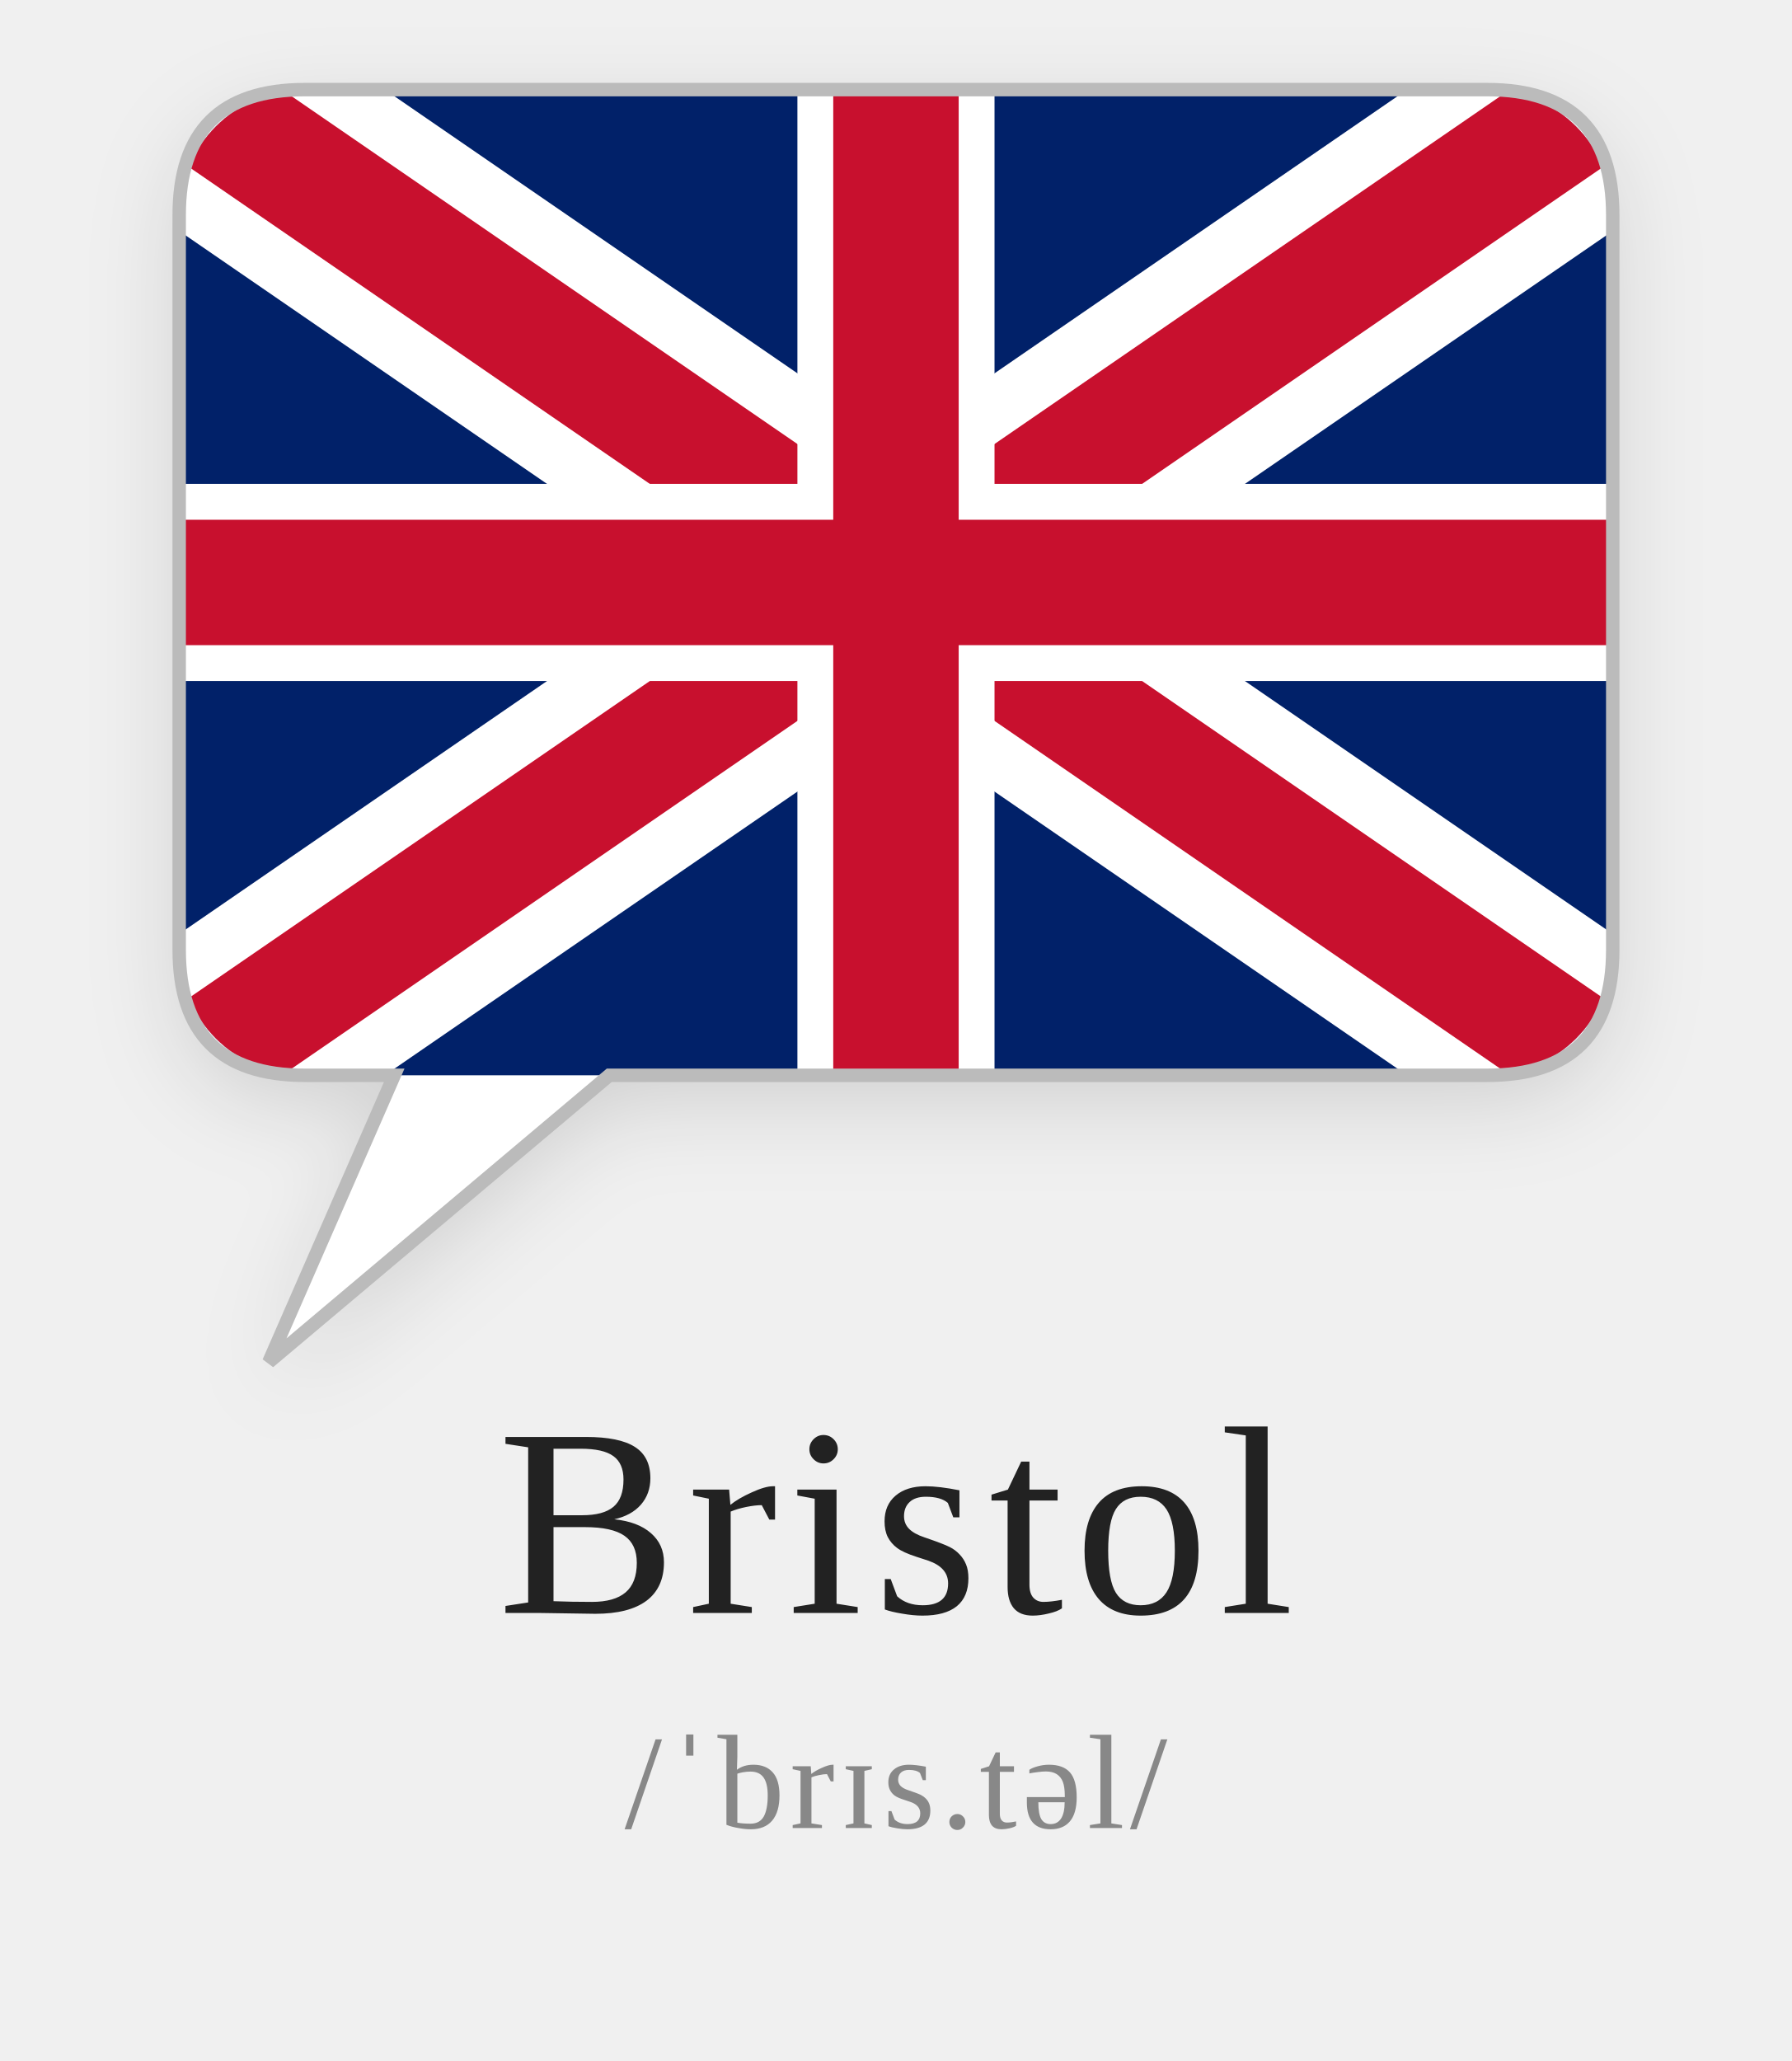
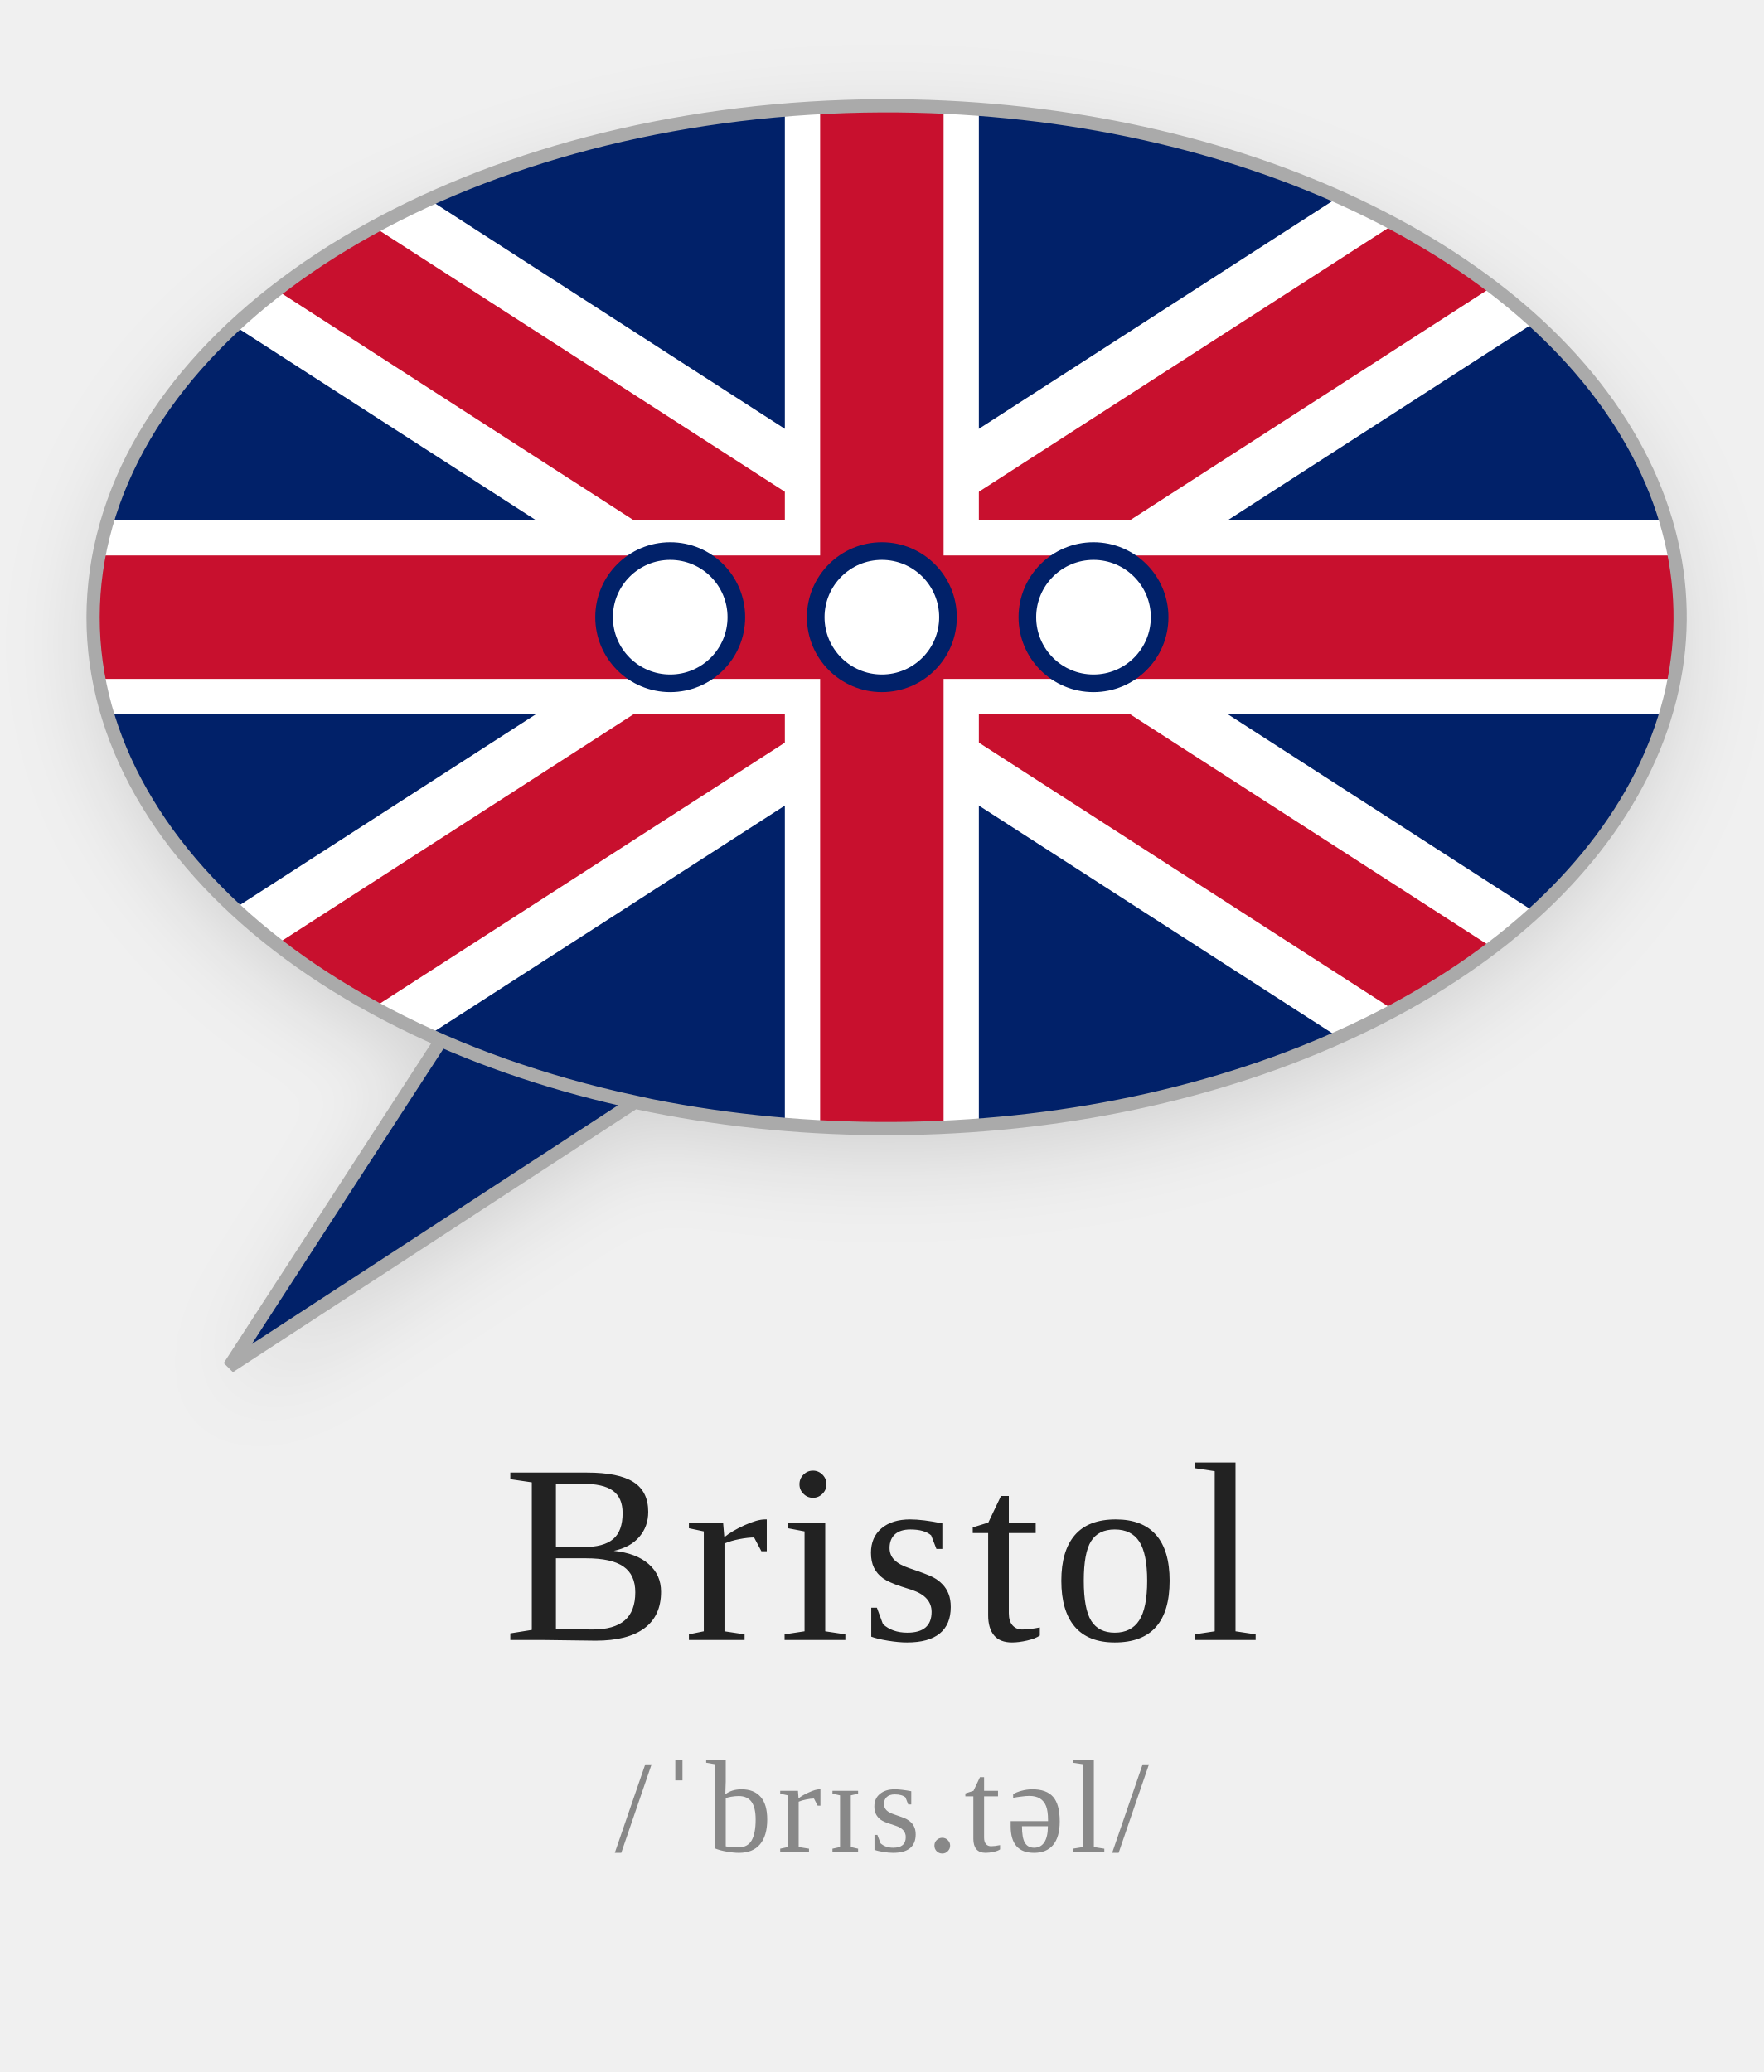
- <svg xmlns="http://www.w3.org/2000/svg" viewBox="0 0 200 230">
+ <svg xmlns="http://www.w3.org/2000/svg" viewBox="0 0 200 235">
  <defs>
-     <clipPath id="bubble-body-clip">
-       <rect x="20" y="10" width="160" height="110" rx="14" ry="14" />
+     <clipPath id="bubble-clip">
+       <path d="M 100,12 A 90,58 0 1 1 50,118 L 26,155 L 72,125 A 90,58 0 0 1 100,12 Z" />
    </clipPath>
-     <filter id="drop-shadow" x="-12%" y="-12%" width="135%" height="145%">
+     <filter id="drop-shadow" x="-15%" y="-10%" width="140%" height="148%">
      <feDropShadow dx="0" dy="3" stdDeviation="5" flood-color="#00000022" />
    </filter>
  </defs>
-   <path d="M 34,10 Q 20,10 20,24 L 20,106 Q 20,120 34,120            L 44,120 L 30,152 L 68,120            L 166,120 Q 180,120 180,106 L 180,24 Q 180,10 166,10 Z" fill="white" filter="url(#drop-shadow)" />
-   <g clip-path="url(#bubble-body-clip)">
-     <rect x="20" y="10" width="160" height="110" fill="#012169" />
-     <line x1="20" y1="10" x2="180" y2="120" stroke="#FFFFFF" stroke-width="26" />
-     <line x1="180" y1="10" x2="20" y2="120" stroke="#FFFFFF" stroke-width="26" />
-     <line x1="20" y1="10" x2="180" y2="120" stroke="#C8102E" stroke-width="13" />
-     <line x1="180" y1="10" x2="20" y2="120" stroke="#C8102E" stroke-width="13" />
-     <rect x="20" y="54" width="160" height="22" fill="#FFFFFF" />
-     <rect x="89" y="10" width="22" height="110" fill="#FFFFFF" />
-     <rect x="20" y="58" width="160" height="14" fill="#C8102E" />
-     <rect x="93" y="10" width="14" height="110" fill="#C8102E" />
+   <path d="M 100,12 A 90,58 0 1 1 50,118 L 26,155 L 72,125 A 90,58 0 0 1 100,12 Z" fill="white" filter="url(#drop-shadow)" />
+   <g clip-path="url(#bubble-clip)">
+     <rect x="0" y="0" width="200" height="165" fill="#012169" />
+     <line x1="10" y1="12" x2="190" y2="128" stroke="#FFFFFF" stroke-width="24" />
+     <line x1="190" y1="12" x2="10" y2="128" stroke="#FFFFFF" stroke-width="24" />
+     <line x1="10" y1="12" x2="190" y2="128" stroke="#C8102E" stroke-width="12" />
+     <line x1="190" y1="12" x2="10" y2="128" stroke="#C8102E" stroke-width="12" />
+     <rect x="0" y="59" width="200" height="22" fill="#FFFFFF" />
+     <rect x="89" y="0" width="22" height="165" fill="#FFFFFF" />
+     <rect x="0" y="63" width="200" height="14" fill="#C8102E" />
+     <rect x="93" y="0" width="14" height="165" fill="#C8102E" />
  </g>
-   <path d="M 34,10 Q 20,10 20,24 L 20,106 Q 20,120 34,120            L 44,120 L 30,152 L 68,120            L 166,120 Q 180,120 180,106 L 180,24 Q 180,10 166,10 Z" fill="none" stroke="#bbbbbb" stroke-width="1.5" />
-   <text x="100" y="180" text-anchor="middle" font-family="Georgia, 'Times New Roman', serif" font-size="30" fill="#222222" letter-spacing="0.04em">Bristol</text>
-   <text x="100" y="204" text-anchor="middle" font-family="Georgia, 'Times New Roman', serif" font-size="15" fill="#888888" letter-spacing="0.04em">/ˈbrɪs.təl/</text>
+   <path d="M 100,12 A 90,58 0 1 1 50,118 L 26,155 L 72,125 A 90,58 0 0 1 100,12 Z" fill="none" stroke="#aaaaaa" stroke-width="1.5" />
+   <circle cx="76" cy="70" r="7.5" fill="white" stroke="#012169" stroke-width="2" />
+   <circle cx="100" cy="70" r="7.5" fill="white" stroke="#012169" stroke-width="2" />
+   <circle cx="124" cy="70" r="7.5" fill="white" stroke="#012169" stroke-width="2" />
+   <text x="100" y="186" text-anchor="middle" font-family="Georgia, 'Times New Roman', serif" font-size="29" fill="#222222" letter-spacing="0.04em">Bristol</text>
+   <text x="100" y="210" text-anchor="middle" font-family="Georgia, 'Times New Roman', serif" font-size="15" fill="#888888" letter-spacing="0.04em">/ˈbrɪs.təl/</text>
</svg>
